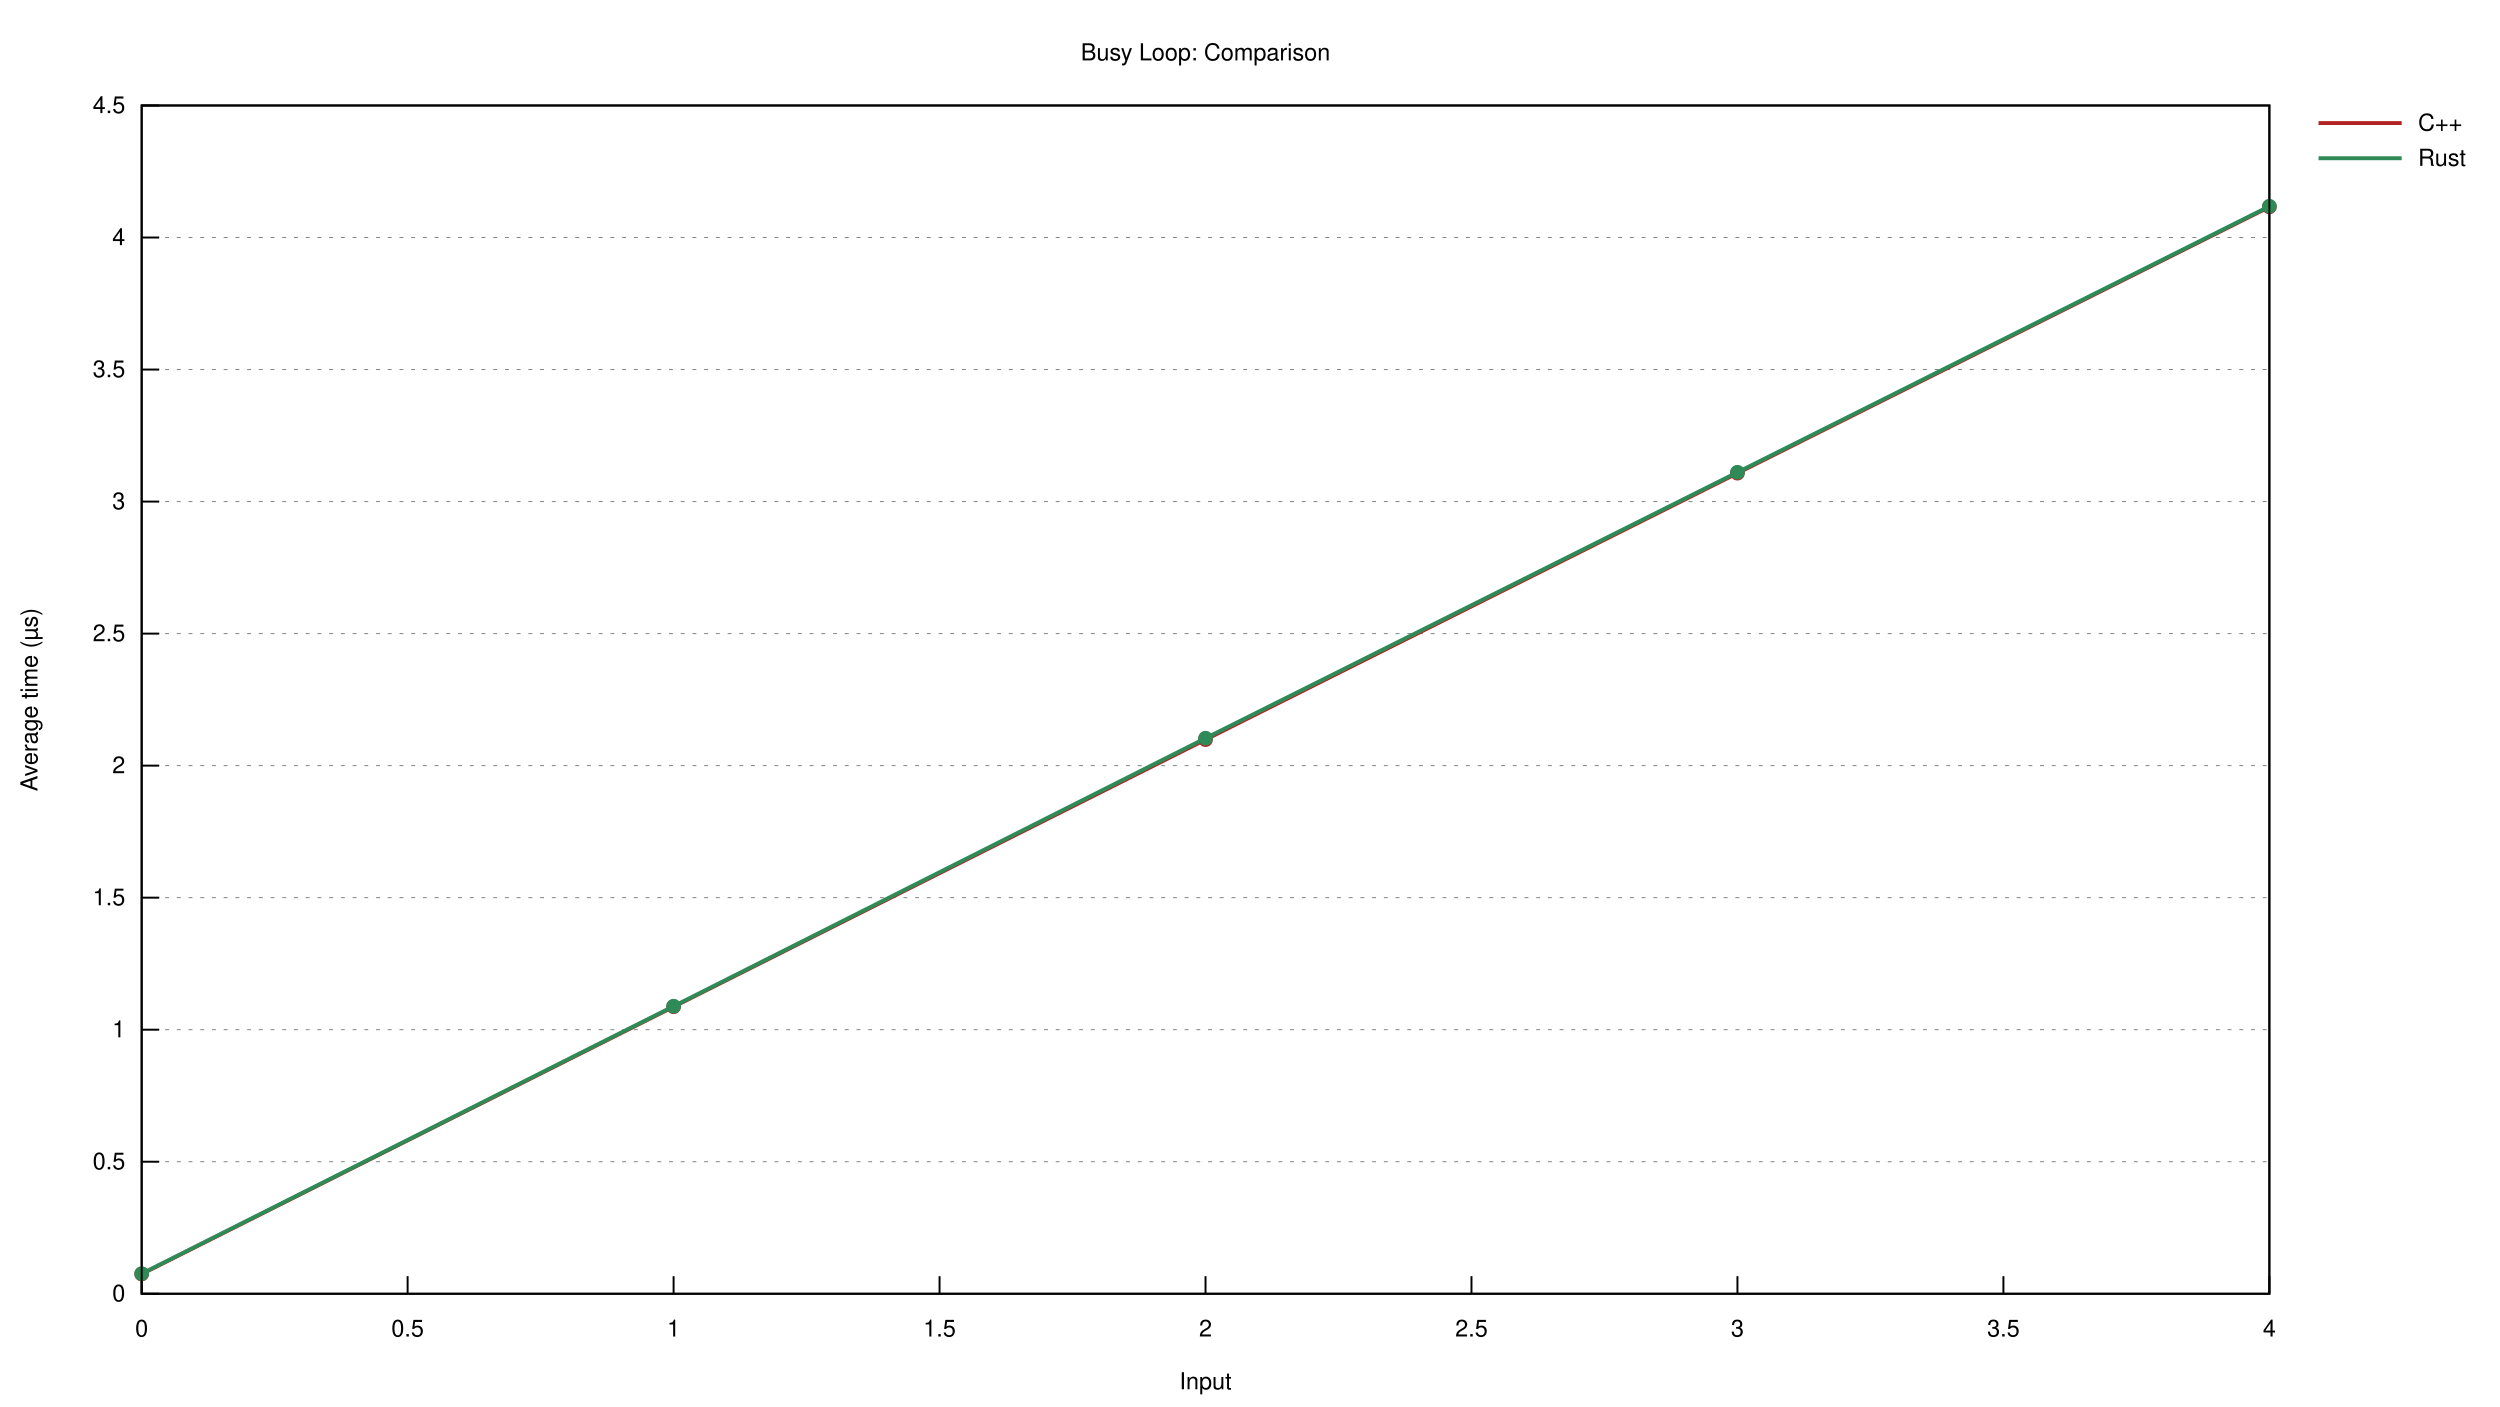
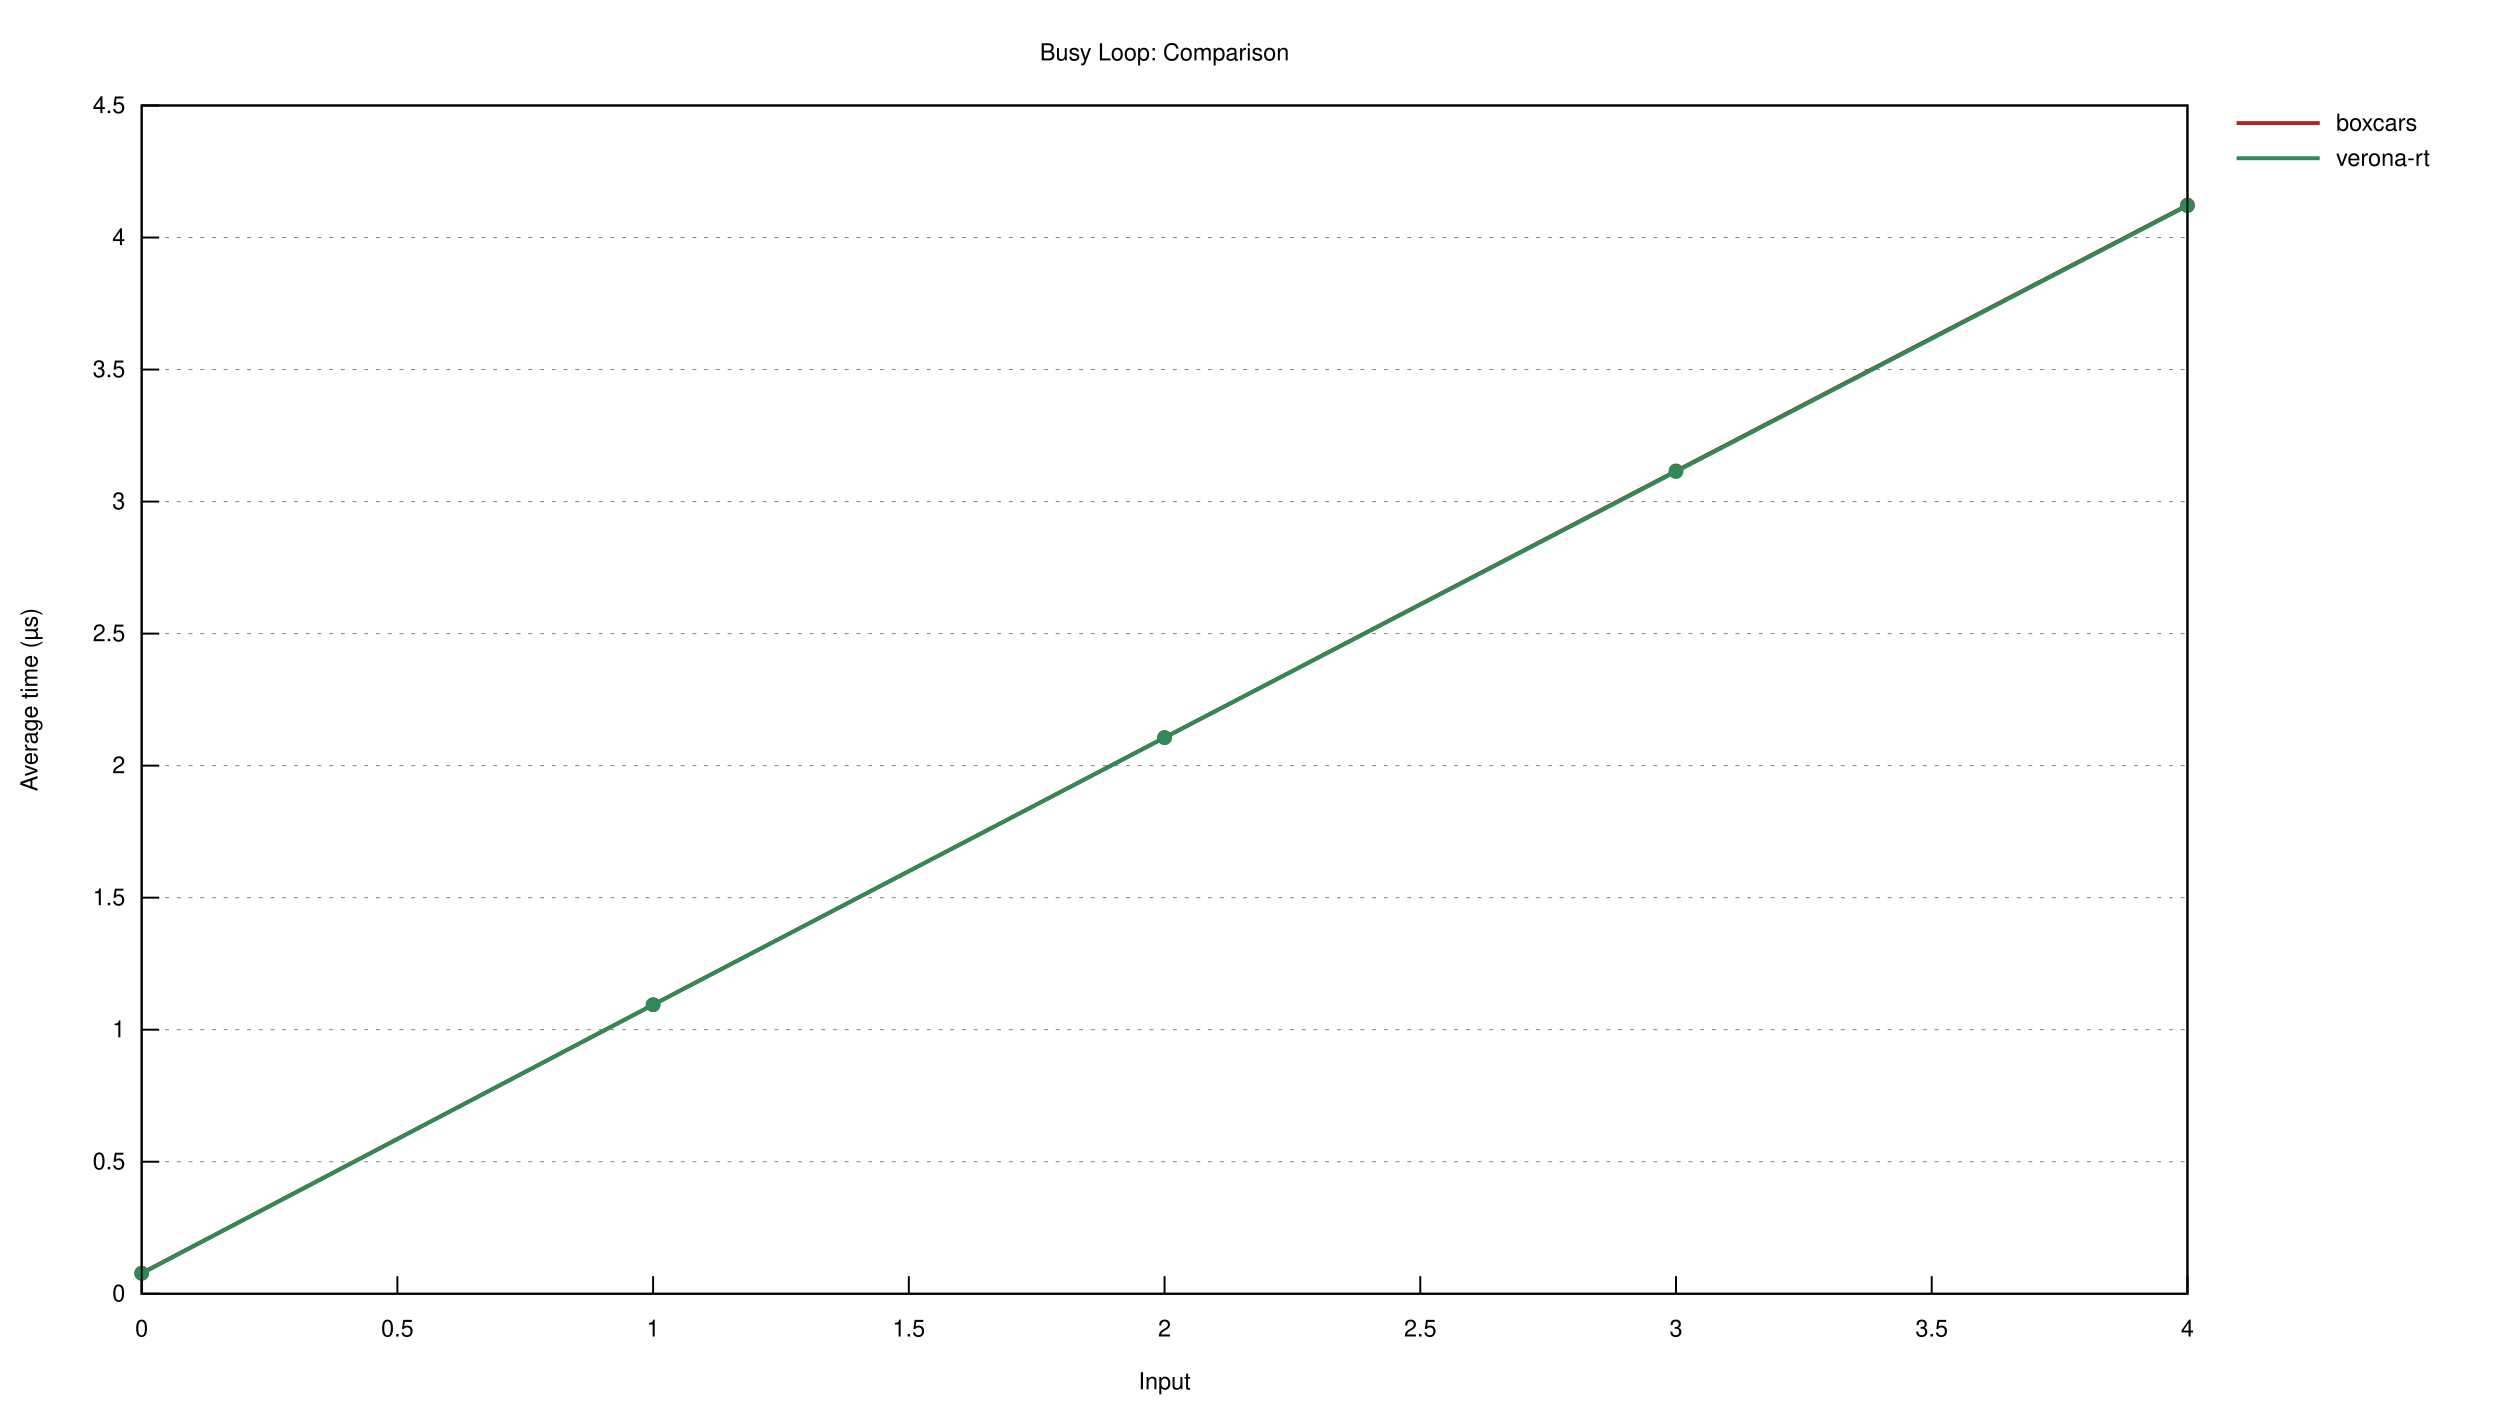
<svg xmlns="http://www.w3.org/2000/svg" xmlns:xlink="http://www.w3.org/1999/xlink" viewBox="0 0 1280 720">
  <g id="gnuplot_canvas">
    <rect x="0" y="0" width="1280" height="720" fill="none" />
    <defs>
      <circle id="gpDot" r="0.5" stroke-width="0.5" stroke="currentColor" />
      <path id="gpPt0" stroke-width="0.222" stroke="currentColor" d="M-1,0 h2 M0,-1 v2" />
      <path id="gpPt1" stroke-width="0.222" stroke="currentColor" d="M-1,-1 L1,1 M1,-1 L-1,1" />
      <path id="gpPt2" stroke-width="0.222" stroke="currentColor" d="M-1,0 L1,0 M0,-1 L0,1 M-1,-1 L1,1 M-1,1 L1,-1" />
      <rect id="gpPt3" stroke-width="0.222" stroke="currentColor" x="-1" y="-1" width="2" height="2" />
      <rect id="gpPt4" stroke-width="0.222" stroke="currentColor" fill="currentColor" x="-1" y="-1" width="2" height="2" />
      <circle id="gpPt5" stroke-width="0.222" stroke="currentColor" cx="0" cy="0" r="1" />
      <use xlink:href="#gpPt5" id="gpPt6" fill="currentColor" stroke="none" />
      <path id="gpPt7" stroke-width="0.222" stroke="currentColor" d="M0,-1.33 L-1.33,0.67 L1.33,0.67 z" />
      <use xlink:href="#gpPt7" id="gpPt8" fill="currentColor" stroke="none" />
      <use xlink:href="#gpPt7" id="gpPt9" stroke="currentColor" transform="rotate(180)" />
      <use xlink:href="#gpPt9" id="gpPt10" fill="currentColor" stroke="none" />
      <use xlink:href="#gpPt3" id="gpPt11" stroke="currentColor" transform="rotate(45)" />
      <use xlink:href="#gpPt11" id="gpPt12" fill="currentColor" stroke="none" />
      <path id="gpPt13" stroke-width="0.222" stroke="currentColor" d="M0,1.330 L1.265,0.411 L0.782,-1.067 L-0.782,-1.076 L-1.265,0.411 z" />
      <use xlink:href="#gpPt13" id="gpPt14" fill="currentColor" stroke="none" />
      <filter id="textbox" filterUnits="objectBoundingBox" x="0" y="0" height="1" width="1">
        <feFlood flood-color="white" flood-opacity="1" result="bgnd" />
        <feComposite in="SourceGraphic" in2="bgnd" operator="atop" />
      </filter>
      <filter id="greybox" filterUnits="objectBoundingBox" x="0" y="0" height="1" width="1">
        <feFlood flood-color="lightgrey" flood-opacity="1" result="grey" />
        <feComposite in="SourceGraphic" in2="grey" operator="atop" />
      </filter>
    </defs>
    <g fill="none" color="white" stroke="currentColor" stroke-width="1.00" stroke-linecap="butt" stroke-linejoin="miter">
</g>
    <g fill="none" color="black" stroke="currentColor" stroke-width="1.00" stroke-linecap="butt" stroke-linejoin="miter">
</g>
    <g fill="none" color="black" stroke="black" stroke-width="0.50" stroke-linecap="butt" stroke-linejoin="miter">
</g>
    <g fill="none" color="gray" stroke="currentColor" stroke-width="0.50" stroke-linecap="butt" stroke-linejoin="miter">
-       <path stroke="gray" stroke-dasharray="2,4" class="gridline" d="M72.53,662.40 L1161.92,662.40  " />
+       <path stroke="gray" stroke-dasharray="2,4" class="gridline" d="M72.53,662.40 L1119.97,662.40  " />
    </g>
    <g fill="none" color="gray" stroke="gray" stroke-width="1.00" stroke-linecap="butt" stroke-linejoin="miter">
</g>
    <g fill="none" color="black" stroke="currentColor" stroke-width="1.00" stroke-linecap="butt" stroke-linejoin="miter">
      <path stroke="black" d="M72.53,662.40 L81.53,662.40  " />
      <g transform="translate(64.14,666.30)" stroke="none" fill="black" font-family="Helvetica" font-size="12.00" text-anchor="end">
        <text>
          <tspan font-family="Helvetica"> 0</tspan>
        </text>
      </g>
    </g>
    <g fill="none" color="black" stroke="currentColor" stroke-width="1.00" stroke-linecap="butt" stroke-linejoin="miter">
</g>
    <g fill="none" color="black" stroke="black" stroke-width="0.50" stroke-linecap="butt" stroke-linejoin="miter">
</g>
    <g fill="none" color="gray" stroke="currentColor" stroke-width="0.50" stroke-linecap="butt" stroke-linejoin="miter">
-       <path stroke="gray" stroke-dasharray="2,4" class="gridline" d="M72.53,594.80 L1161.92,594.80  " />
+       <path stroke="gray" stroke-dasharray="2,4" class="gridline" d="M72.53,594.80 L1119.97,594.80  " />
    </g>
    <g fill="none" color="gray" stroke="gray" stroke-width="1.00" stroke-linecap="butt" stroke-linejoin="miter">
</g>
    <g fill="none" color="black" stroke="currentColor" stroke-width="1.00" stroke-linecap="butt" stroke-linejoin="miter">
      <path stroke="black" d="M72.53,594.80 L81.53,594.80  " />
      <g transform="translate(64.14,598.70)" stroke="none" fill="black" font-family="Helvetica" font-size="12.00" text-anchor="end">
        <text>
          <tspan font-family="Helvetica"> 0.5</tspan>
        </text>
      </g>
    </g>
    <g fill="none" color="black" stroke="currentColor" stroke-width="1.00" stroke-linecap="butt" stroke-linejoin="miter">
</g>
    <g fill="none" color="black" stroke="black" stroke-width="0.50" stroke-linecap="butt" stroke-linejoin="miter">
</g>
    <g fill="none" color="gray" stroke="currentColor" stroke-width="0.50" stroke-linecap="butt" stroke-linejoin="miter">
-       <path stroke="gray" stroke-dasharray="2,4" class="gridline" d="M72.53,527.20 L1161.92,527.20  " />
+       <path stroke="gray" stroke-dasharray="2,4" class="gridline" d="M72.53,527.20 L1119.97,527.20  " />
    </g>
    <g fill="none" color="gray" stroke="gray" stroke-width="1.00" stroke-linecap="butt" stroke-linejoin="miter">
</g>
    <g fill="none" color="black" stroke="currentColor" stroke-width="1.00" stroke-linecap="butt" stroke-linejoin="miter">
      <path stroke="black" d="M72.53,527.20 L81.53,527.20  " />
      <g transform="translate(64.14,531.10)" stroke="none" fill="black" font-family="Helvetica" font-size="12.00" text-anchor="end">
        <text>
          <tspan font-family="Helvetica"> 1</tspan>
        </text>
      </g>
    </g>
    <g fill="none" color="black" stroke="currentColor" stroke-width="1.00" stroke-linecap="butt" stroke-linejoin="miter">
</g>
    <g fill="none" color="black" stroke="black" stroke-width="0.50" stroke-linecap="butt" stroke-linejoin="miter">
</g>
    <g fill="none" color="gray" stroke="currentColor" stroke-width="0.50" stroke-linecap="butt" stroke-linejoin="miter">
-       <path stroke="gray" stroke-dasharray="2,4" class="gridline" d="M72.53,459.60 L1161.92,459.60  " />
+       <path stroke="gray" stroke-dasharray="2,4" class="gridline" d="M72.53,459.60 L1119.97,459.60  " />
    </g>
    <g fill="none" color="gray" stroke="gray" stroke-width="1.00" stroke-linecap="butt" stroke-linejoin="miter">
</g>
    <g fill="none" color="black" stroke="currentColor" stroke-width="1.00" stroke-linecap="butt" stroke-linejoin="miter">
      <path stroke="black" d="M72.53,459.60 L81.53,459.60  " />
      <g transform="translate(64.14,463.50)" stroke="none" fill="black" font-family="Helvetica" font-size="12.00" text-anchor="end">
        <text>
          <tspan font-family="Helvetica"> 1.5</tspan>
        </text>
      </g>
    </g>
    <g fill="none" color="black" stroke="currentColor" stroke-width="1.00" stroke-linecap="butt" stroke-linejoin="miter">
</g>
    <g fill="none" color="black" stroke="black" stroke-width="0.50" stroke-linecap="butt" stroke-linejoin="miter">
</g>
    <g fill="none" color="gray" stroke="currentColor" stroke-width="0.50" stroke-linecap="butt" stroke-linejoin="miter">
-       <path stroke="gray" stroke-dasharray="2,4" class="gridline" d="M72.53,392.00 L1161.92,392.00  " />
+       <path stroke="gray" stroke-dasharray="2,4" class="gridline" d="M72.53,392.00 L1119.97,392.00  " />
    </g>
    <g fill="none" color="gray" stroke="gray" stroke-width="1.00" stroke-linecap="butt" stroke-linejoin="miter">
</g>
    <g fill="none" color="black" stroke="currentColor" stroke-width="1.00" stroke-linecap="butt" stroke-linejoin="miter">
      <path stroke="black" d="M72.53,392.00 L81.53,392.00  " />
      <g transform="translate(64.14,395.90)" stroke="none" fill="black" font-family="Helvetica" font-size="12.00" text-anchor="end">
        <text>
          <tspan font-family="Helvetica"> 2</tspan>
        </text>
      </g>
    </g>
    <g fill="none" color="black" stroke="currentColor" stroke-width="1.00" stroke-linecap="butt" stroke-linejoin="miter">
</g>
    <g fill="none" color="black" stroke="black" stroke-width="0.50" stroke-linecap="butt" stroke-linejoin="miter">
</g>
    <g fill="none" color="gray" stroke="currentColor" stroke-width="0.50" stroke-linecap="butt" stroke-linejoin="miter">
-       <path stroke="gray" stroke-dasharray="2,4" class="gridline" d="M72.53,324.41 L1161.92,324.41  " />
+       <path stroke="gray" stroke-dasharray="2,4" class="gridline" d="M72.53,324.41 L1119.97,324.41  " />
    </g>
    <g fill="none" color="gray" stroke="gray" stroke-width="1.00" stroke-linecap="butt" stroke-linejoin="miter">
</g>
    <g fill="none" color="black" stroke="currentColor" stroke-width="1.00" stroke-linecap="butt" stroke-linejoin="miter">
      <path stroke="black" d="M72.53,324.41 L81.53,324.41  " />
      <g transform="translate(64.14,328.31)" stroke="none" fill="black" font-family="Helvetica" font-size="12.00" text-anchor="end">
        <text>
          <tspan font-family="Helvetica"> 2.5</tspan>
        </text>
      </g>
    </g>
    <g fill="none" color="black" stroke="currentColor" stroke-width="1.00" stroke-linecap="butt" stroke-linejoin="miter">
</g>
    <g fill="none" color="black" stroke="black" stroke-width="0.50" stroke-linecap="butt" stroke-linejoin="miter">
</g>
    <g fill="none" color="gray" stroke="currentColor" stroke-width="0.50" stroke-linecap="butt" stroke-linejoin="miter">
-       <path stroke="gray" stroke-dasharray="2,4" class="gridline" d="M72.53,256.81 L1161.92,256.81  " />
+       <path stroke="gray" stroke-dasharray="2,4" class="gridline" d="M72.53,256.81 L1119.97,256.81  " />
    </g>
    <g fill="none" color="gray" stroke="gray" stroke-width="1.00" stroke-linecap="butt" stroke-linejoin="miter">
</g>
    <g fill="none" color="black" stroke="currentColor" stroke-width="1.00" stroke-linecap="butt" stroke-linejoin="miter">
      <path stroke="black" d="M72.53,256.81 L81.53,256.81  " />
      <g transform="translate(64.14,260.71)" stroke="none" fill="black" font-family="Helvetica" font-size="12.00" text-anchor="end">
        <text>
          <tspan font-family="Helvetica"> 3</tspan>
        </text>
      </g>
    </g>
    <g fill="none" color="black" stroke="currentColor" stroke-width="1.00" stroke-linecap="butt" stroke-linejoin="miter">
</g>
    <g fill="none" color="black" stroke="black" stroke-width="0.50" stroke-linecap="butt" stroke-linejoin="miter">
</g>
    <g fill="none" color="gray" stroke="currentColor" stroke-width="0.50" stroke-linecap="butt" stroke-linejoin="miter">
-       <path stroke="gray" stroke-dasharray="2,4" class="gridline" d="M72.53,189.21 L1161.92,189.21  " />
+       <path stroke="gray" stroke-dasharray="2,4" class="gridline" d="M72.53,189.21 L1119.97,189.21  " />
    </g>
    <g fill="none" color="gray" stroke="gray" stroke-width="1.00" stroke-linecap="butt" stroke-linejoin="miter">
</g>
    <g fill="none" color="black" stroke="currentColor" stroke-width="1.00" stroke-linecap="butt" stroke-linejoin="miter">
      <path stroke="black" d="M72.53,189.21 L81.53,189.21  " />
      <g transform="translate(64.14,193.11)" stroke="none" fill="black" font-family="Helvetica" font-size="12.00" text-anchor="end">
        <text>
          <tspan font-family="Helvetica"> 3.5</tspan>
        </text>
      </g>
    </g>
    <g fill="none" color="black" stroke="currentColor" stroke-width="1.00" stroke-linecap="butt" stroke-linejoin="miter">
</g>
    <g fill="none" color="black" stroke="black" stroke-width="0.50" stroke-linecap="butt" stroke-linejoin="miter">
</g>
    <g fill="none" color="gray" stroke="currentColor" stroke-width="0.50" stroke-linecap="butt" stroke-linejoin="miter">
-       <path stroke="gray" stroke-dasharray="2,4" class="gridline" d="M72.53,121.61 L1161.92,121.61  " />
+       <path stroke="gray" stroke-dasharray="2,4" class="gridline" d="M72.53,121.61 L1119.97,121.61  " />
    </g>
    <g fill="none" color="gray" stroke="gray" stroke-width="1.00" stroke-linecap="butt" stroke-linejoin="miter">
</g>
    <g fill="none" color="black" stroke="currentColor" stroke-width="1.00" stroke-linecap="butt" stroke-linejoin="miter">
      <path stroke="black" d="M72.53,121.61 L81.53,121.61  " />
      <g transform="translate(64.14,125.51)" stroke="none" fill="black" font-family="Helvetica" font-size="12.00" text-anchor="end">
        <text>
          <tspan font-family="Helvetica"> 4</tspan>
        </text>
      </g>
    </g>
    <g fill="none" color="black" stroke="currentColor" stroke-width="1.00" stroke-linecap="butt" stroke-linejoin="miter">
</g>
    <g fill="none" color="black" stroke="black" stroke-width="0.50" stroke-linecap="butt" stroke-linejoin="miter">
</g>
    <g fill="none" color="gray" stroke="currentColor" stroke-width="0.50" stroke-linecap="butt" stroke-linejoin="miter">
-       <path stroke="gray" stroke-dasharray="2,4" class="gridline" d="M72.53,54.01 L1161.92,54.01  " />
+       <path stroke="gray" stroke-dasharray="2,4" class="gridline" d="M72.53,54.01 L1119.97,54.01  " />
    </g>
    <g fill="none" color="gray" stroke="gray" stroke-width="1.00" stroke-linecap="butt" stroke-linejoin="miter">
</g>
    <g fill="none" color="black" stroke="currentColor" stroke-width="1.00" stroke-linecap="butt" stroke-linejoin="miter">
      <path stroke="black" d="M72.53,54.01 L81.53,54.01  " />
      <g transform="translate(64.14,57.91)" stroke="none" fill="black" font-family="Helvetica" font-size="12.00" text-anchor="end">
        <text>
          <tspan font-family="Helvetica"> 4.5</tspan>
        </text>
      </g>
    </g>
    <g fill="none" color="black" stroke="currentColor" stroke-width="1.00" stroke-linecap="butt" stroke-linejoin="miter">
      <path stroke="black" d="M72.53,662.40 L72.53,653.40  " />
      <g transform="translate(72.53,684.30)" stroke="none" fill="black" font-family="Helvetica" font-size="12.00" text-anchor="middle">
        <text>
          <tspan font-family="Helvetica"> 0</tspan>
        </text>
      </g>
    </g>
    <g fill="none" color="black" stroke="currentColor" stroke-width="1.00" stroke-linecap="butt" stroke-linejoin="miter">
-       <path stroke="black" d="M208.70,662.40 L208.70,653.40  " />
-       <g transform="translate(208.70,684.30)" stroke="none" fill="black" font-family="Helvetica" font-size="12.00" text-anchor="middle">
+       <path stroke="black" d="M203.46,662.40 L203.46,653.40  " />
+       <g transform="translate(203.46,684.30)" stroke="none" fill="black" font-family="Helvetica" font-size="12.00" text-anchor="middle">
        <text>
          <tspan font-family="Helvetica"> 0.5</tspan>
        </text>
      </g>
    </g>
    <g fill="none" color="black" stroke="currentColor" stroke-width="1.00" stroke-linecap="butt" stroke-linejoin="miter">
-       <path stroke="black" d="M344.88,662.40 L344.88,653.40  " />
-       <g transform="translate(344.88,684.30)" stroke="none" fill="black" font-family="Helvetica" font-size="12.00" text-anchor="middle">
+       <path stroke="black" d="M334.39,662.40 L334.39,653.40  " />
+       <g transform="translate(334.39,684.30)" stroke="none" fill="black" font-family="Helvetica" font-size="12.00" text-anchor="middle">
        <text>
          <tspan font-family="Helvetica"> 1</tspan>
        </text>
      </g>
    </g>
    <g fill="none" color="black" stroke="currentColor" stroke-width="1.00" stroke-linecap="butt" stroke-linejoin="miter">
-       <path stroke="black" d="M481.05,662.40 L481.05,653.40  " />
-       <g transform="translate(481.05,684.30)" stroke="none" fill="black" font-family="Helvetica" font-size="12.00" text-anchor="middle">
+       <path stroke="black" d="M465.32,662.40 L465.32,653.40  " />
+       <g transform="translate(465.32,684.30)" stroke="none" fill="black" font-family="Helvetica" font-size="12.00" text-anchor="middle">
        <text>
          <tspan font-family="Helvetica"> 1.5</tspan>
        </text>
      </g>
    </g>
    <g fill="none" color="black" stroke="currentColor" stroke-width="1.00" stroke-linecap="butt" stroke-linejoin="miter">
-       <path stroke="black" d="M617.23,662.40 L617.23,653.40  " />
-       <g transform="translate(617.23,684.30)" stroke="none" fill="black" font-family="Helvetica" font-size="12.00" text-anchor="middle">
+       <path stroke="black" d="M596.25,662.40 L596.25,653.40  " />
+       <g transform="translate(596.25,684.30)" stroke="none" fill="black" font-family="Helvetica" font-size="12.00" text-anchor="middle">
        <text>
          <tspan font-family="Helvetica"> 2</tspan>
        </text>
      </g>
    </g>
    <g fill="none" color="black" stroke="currentColor" stroke-width="1.00" stroke-linecap="butt" stroke-linejoin="miter">
-       <path stroke="black" d="M753.40,662.40 L753.40,653.40  " />
-       <g transform="translate(753.40,684.30)" stroke="none" fill="black" font-family="Helvetica" font-size="12.00" text-anchor="middle">
+       <path stroke="black" d="M727.18,662.40 L727.18,653.40  " />
+       <g transform="translate(727.18,684.30)" stroke="none" fill="black" font-family="Helvetica" font-size="12.00" text-anchor="middle">
        <text>
          <tspan font-family="Helvetica"> 2.5</tspan>
        </text>
      </g>
    </g>
    <g fill="none" color="black" stroke="currentColor" stroke-width="1.00" stroke-linecap="butt" stroke-linejoin="miter">
-       <path stroke="black" d="M889.57,662.40 L889.57,653.40  " />
-       <g transform="translate(889.57,684.30)" stroke="none" fill="black" font-family="Helvetica" font-size="12.00" text-anchor="middle">
+       <path stroke="black" d="M858.11,662.40 L858.11,653.40  " />
+       <g transform="translate(858.11,684.30)" stroke="none" fill="black" font-family="Helvetica" font-size="12.00" text-anchor="middle">
        <text>
          <tspan font-family="Helvetica"> 3</tspan>
        </text>
      </g>
    </g>
    <g fill="none" color="black" stroke="currentColor" stroke-width="1.00" stroke-linecap="butt" stroke-linejoin="miter">
-       <path stroke="black" d="M1025.75,662.40 L1025.75,653.40  " />
-       <g transform="translate(1025.75,684.30)" stroke="none" fill="black" font-family="Helvetica" font-size="12.00" text-anchor="middle">
+       <path stroke="black" d="M989.04,662.40 L989.04,653.40  " />
+       <g transform="translate(989.04,684.30)" stroke="none" fill="black" font-family="Helvetica" font-size="12.00" text-anchor="middle">
        <text>
          <tspan font-family="Helvetica"> 3.5</tspan>
        </text>
      </g>
    </g>
    <g fill="none" color="black" stroke="currentColor" stroke-width="1.00" stroke-linecap="butt" stroke-linejoin="miter">
-       <path stroke="black" d="M1161.92,662.40 L1161.92,653.40  " />
-       <g transform="translate(1161.92,684.30)" stroke="none" fill="black" font-family="Helvetica" font-size="12.00" text-anchor="middle">
+       <path stroke="black" d="M1119.97,662.40 L1119.97,653.40  " />
+       <g transform="translate(1119.97,684.30)" stroke="none" fill="black" font-family="Helvetica" font-size="12.00" text-anchor="middle">
        <text>
          <tspan font-family="Helvetica"> 4</tspan>
        </text>
      </g>
    </g>
    <g fill="none" color="black" stroke="currentColor" stroke-width="1.00" stroke-linecap="butt" stroke-linejoin="miter">
</g>
    <g fill="none" color="black" stroke="currentColor" stroke-width="1.00" stroke-linecap="butt" stroke-linejoin="miter">
-       <path stroke="black" d="M72.53,54.01 L72.53,662.40 L1161.92,662.40 L1161.92,54.01 L72.53,54.01 Z  " />
+       <path stroke="black" d="M72.53,54.01 L72.53,662.40 L1119.97,662.40 L1119.97,54.01 L72.53,54.01 Z  " />
    </g>
    <g fill="none" color="black" stroke="currentColor" stroke-width="1.00" stroke-linecap="butt" stroke-linejoin="miter">
      <g transform="translate(19.18,358.21) rotate(270)" stroke="none" fill="black" font-family="Helvetica" font-size="12.00" text-anchor="middle">
        <text>
          <tspan font-family="Helvetica">Average time (µs)</tspan>
        </text>
      </g>
    </g>
    <g fill="none" color="black" stroke="currentColor" stroke-width="1.00" stroke-linecap="butt" stroke-linejoin="miter">
-       <g transform="translate(617.22,711.30)" stroke="none" fill="black" font-family="Helvetica" font-size="12.00" text-anchor="middle">
+       <g transform="translate(596.25,711.30)" stroke="none" fill="black" font-family="Helvetica" font-size="12.00" text-anchor="middle">
        <text>
          <tspan font-family="Helvetica">Input</tspan>
        </text>
      </g>
    </g>
    <g fill="none" color="black" stroke="currentColor" stroke-width="1.00" stroke-linecap="butt" stroke-linejoin="miter">
</g>
    <g id="gnuplot_plot_1">
      <g fill="none" color="white" stroke="currentColor" stroke-width="2.00" stroke-linecap="butt" stroke-linejoin="miter">
</g>
      <g fill="none" color="black" stroke="currentColor" stroke-width="2.00" stroke-linecap="butt" stroke-linejoin="miter">
-         <g transform="translate(1238.04,66.91)" stroke="none" fill="black" font-family="Helvetica" font-size="12.00" text-anchor="start">
+         <g transform="translate(1196.09,66.91)" stroke="none" fill="black" font-family="Helvetica" font-size="12.00" text-anchor="start">
          <text>
-             <tspan font-family="Helvetica">C++</tspan>
+             <tspan font-family="Helvetica">boxcars</tspan>
          </text>
        </g>
      </g>
      <g fill="none" color="black" stroke="currentColor" stroke-width="2.00" stroke-linecap="butt" stroke-linejoin="miter">
-         <path stroke="rgb(178,  34,  34)" d="M1187.09,63.01 L1229.65,63.01 M72.53,652.30 L344.88,515.44 L617.23,378.68 L889.57,242.26 L1161.92,105.93  " />
+         <path stroke="rgb(178,  34,  34)" d="M1145.14,63.01 L1187.70,63.01 M72.53,651.84 L334.39,514.38 L596.25,377.61 L858.11,241.11 L1119.97,105.00  " />
      </g>
    </g>
    <g id="gnuplot_plot_2">
      <g fill="none" color="white" stroke="rgb(178,  34,  34)" stroke-width="1.00" stroke-linecap="butt" stroke-linejoin="miter">
</g>
      <g fill="none" color="black" stroke="currentColor" stroke-width="1.00" stroke-linecap="butt" stroke-linejoin="miter">
-         <use xlink:href="#gpPt6" transform="translate(72.53,652.30) scale(3.38)" color="rgb(178,  34,  34)" />
-         <use xlink:href="#gpPt6" transform="translate(344.88,515.44) scale(3.38)" color="rgb(178,  34,  34)" />
-         <use xlink:href="#gpPt6" transform="translate(617.23,378.68) scale(3.38)" color="rgb(178,  34,  34)" />
-         <use xlink:href="#gpPt6" transform="translate(889.57,242.26) scale(3.38)" color="rgb(178,  34,  34)" />
-         <use xlink:href="#gpPt6" transform="translate(1161.92,105.93) scale(3.38)" color="rgb(178,  34,  34)" />
+         <use xlink:href="#gpPt6" transform="translate(72.53,651.84) scale(3.38)" color="rgb(178,  34,  34)" />
+         <use xlink:href="#gpPt6" transform="translate(334.39,514.38) scale(3.38)" color="rgb(178,  34,  34)" />
+         <use xlink:href="#gpPt6" transform="translate(596.25,377.61) scale(3.38)" color="rgb(178,  34,  34)" />
+         <use xlink:href="#gpPt6" transform="translate(858.11,241.11) scale(3.38)" color="rgb(178,  34,  34)" />
+         <use xlink:href="#gpPt6" transform="translate(1119.97,105.00) scale(3.38)" color="rgb(178,  34,  34)" />
      </g>
    </g>
    <g id="gnuplot_plot_3">
      <g fill="none" color="white" stroke="rgb(178,  34,  34)" stroke-width="2.00" stroke-linecap="butt" stroke-linejoin="miter">
</g>
      <g fill="none" color="black" stroke="currentColor" stroke-width="2.00" stroke-linecap="butt" stroke-linejoin="miter">
-         <g transform="translate(1238.04,84.91)" stroke="none" fill="black" font-family="Helvetica" font-size="12.00" text-anchor="start">
+         <g transform="translate(1196.09,84.91)" stroke="none" fill="black" font-family="Helvetica" font-size="12.00" text-anchor="start">
          <text>
-             <tspan font-family="Helvetica">Rust</tspan>
+             <tspan font-family="Helvetica">verona-rt</tspan>
          </text>
        </g>
      </g>
      <g fill="none" color="black" stroke="currentColor" stroke-width="2.00" stroke-linecap="butt" stroke-linejoin="miter">
-         <path stroke="rgb( 46, 139,  87)" d="M1187.09,81.01 L1229.65,81.01 M72.53,652.12 L344.88,515.17 L617.23,377.95 L889.57,241.79 L1161.92,105.59  " />
+         <path stroke="rgb( 46, 139,  87)" d="M1145.14,81.01 L1187.70,81.01 M72.53,652.03 L334.39,514.47 L596.25,377.71 L858.11,241.47 L1119.97,105.34  " />
      </g>
    </g>
    <g id="gnuplot_plot_4">
      <g fill="none" color="white" stroke="rgb( 46, 139,  87)" stroke-width="1.00" stroke-linecap="butt" stroke-linejoin="miter">
</g>
      <g fill="none" color="black" stroke="currentColor" stroke-width="1.00" stroke-linecap="butt" stroke-linejoin="miter">
-         <use xlink:href="#gpPt6" transform="translate(72.53,652.12) scale(3.38)" color="rgb( 46, 139,  87)" />
-         <use xlink:href="#gpPt6" transform="translate(344.88,515.17) scale(3.38)" color="rgb( 46, 139,  87)" />
-         <use xlink:href="#gpPt6" transform="translate(617.23,377.95) scale(3.38)" color="rgb( 46, 139,  87)" />
-         <use xlink:href="#gpPt6" transform="translate(889.57,241.79) scale(3.38)" color="rgb( 46, 139,  87)" />
-         <use xlink:href="#gpPt6" transform="translate(1161.92,105.59) scale(3.38)" color="rgb( 46, 139,  87)" />
+         <use xlink:href="#gpPt6" transform="translate(72.53,652.03) scale(3.38)" color="rgb( 46, 139,  87)" />
+         <use xlink:href="#gpPt6" transform="translate(334.39,514.47) scale(3.38)" color="rgb( 46, 139,  87)" />
+         <use xlink:href="#gpPt6" transform="translate(596.25,377.71) scale(3.38)" color="rgb( 46, 139,  87)" />
+         <use xlink:href="#gpPt6" transform="translate(858.11,241.47) scale(3.38)" color="rgb( 46, 139,  87)" />
+         <use xlink:href="#gpPt6" transform="translate(1119.97,105.34) scale(3.38)" color="rgb( 46, 139,  87)" />
      </g>
    </g>
    <g fill="none" color="white" stroke="rgb( 46, 139,  87)" stroke-width="2.00" stroke-linecap="butt" stroke-linejoin="miter">
</g>
    <g fill="none" color="black" stroke="currentColor" stroke-width="2.00" stroke-linecap="butt" stroke-linejoin="miter">
</g>
    <g fill="none" color="black" stroke="black" stroke-width="1.00" stroke-linecap="butt" stroke-linejoin="miter">
</g>
    <g fill="none" color="black" stroke="currentColor" stroke-width="1.00" stroke-linecap="butt" stroke-linejoin="miter">
-       <path stroke="black" d="M72.53,54.01 L72.53,662.40 L1161.92,662.40 L1161.92,54.01 L72.53,54.01 Z  " />
-     </g>
-     <g fill="none" color="black" stroke="currentColor" stroke-width="1.00" stroke-linecap="butt" stroke-linejoin="miter">
-       <g transform="translate(617.22,30.91)" stroke="none" fill="black" font-family="Helvetica" font-size="12.00" text-anchor="middle">
+       <path stroke="black" d="M72.53,54.01 L72.53,662.40 L1119.97,662.40 L1119.97,54.01 L72.53,54.01 Z  " />
+     </g>
+     <g fill="none" color="black" stroke="currentColor" stroke-width="1.00" stroke-linecap="butt" stroke-linejoin="miter">
+       <g transform="translate(596.25,30.91)" stroke="none" fill="black" font-family="Helvetica" font-size="12.00" text-anchor="middle">
        <text>
          <tspan font-family="Helvetica">Busy Loop: Comparison</tspan>
        </text>
      </g>
    </g>
    <g fill="none" color="black" stroke="currentColor" stroke-width="1.00" stroke-linecap="butt" stroke-linejoin="miter">
</g>
  </g>
</svg>
